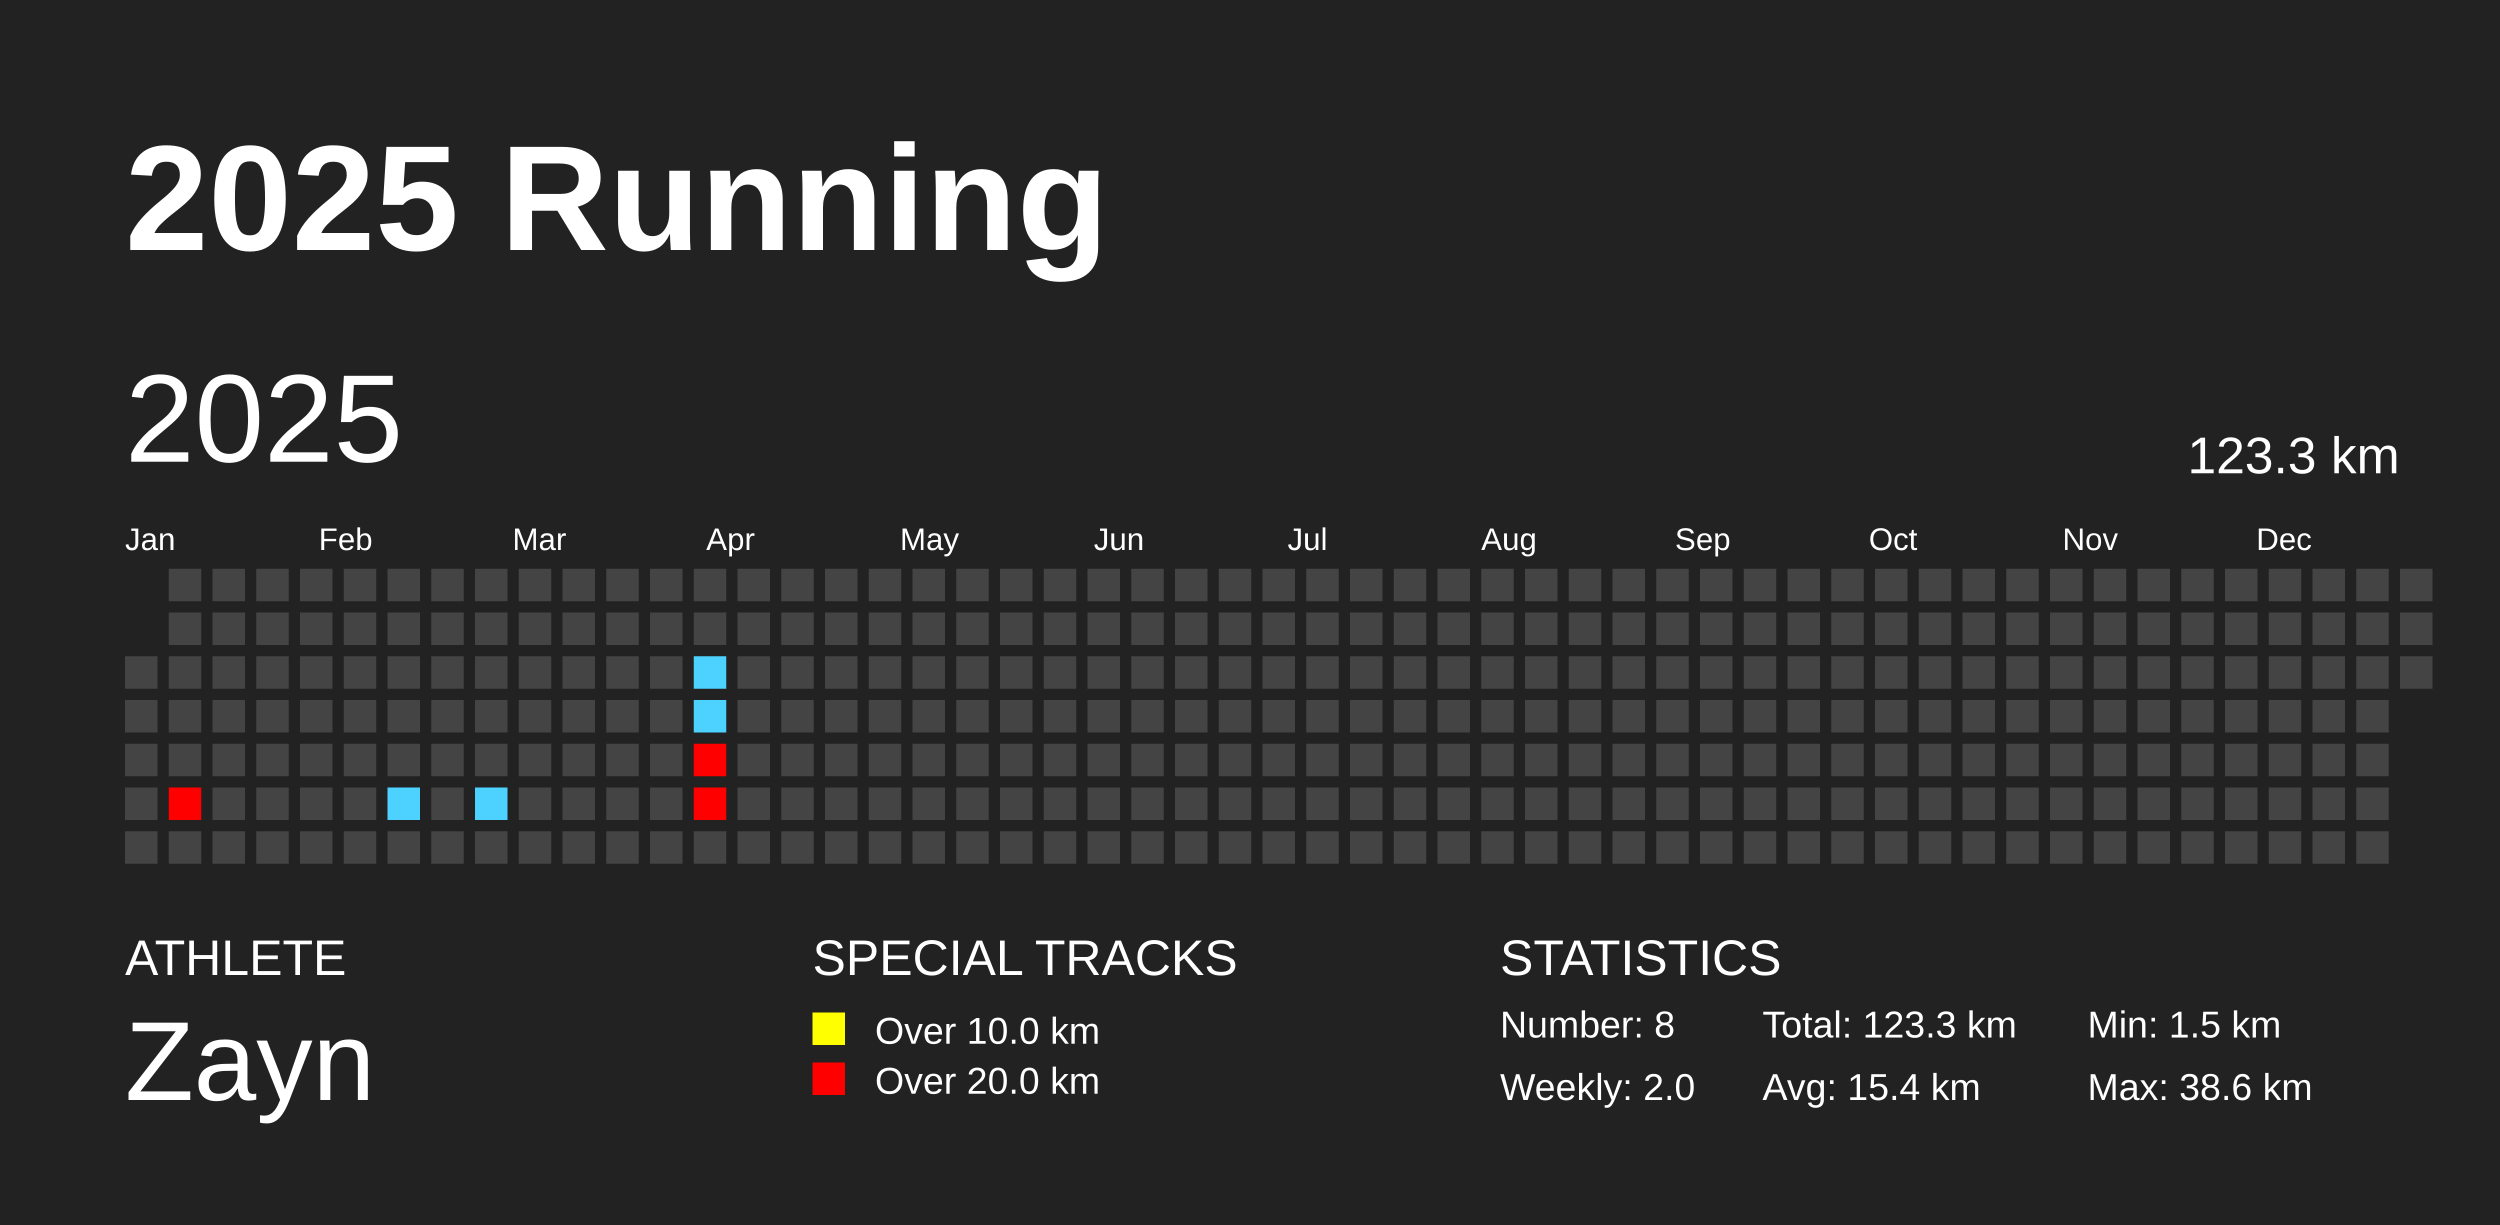
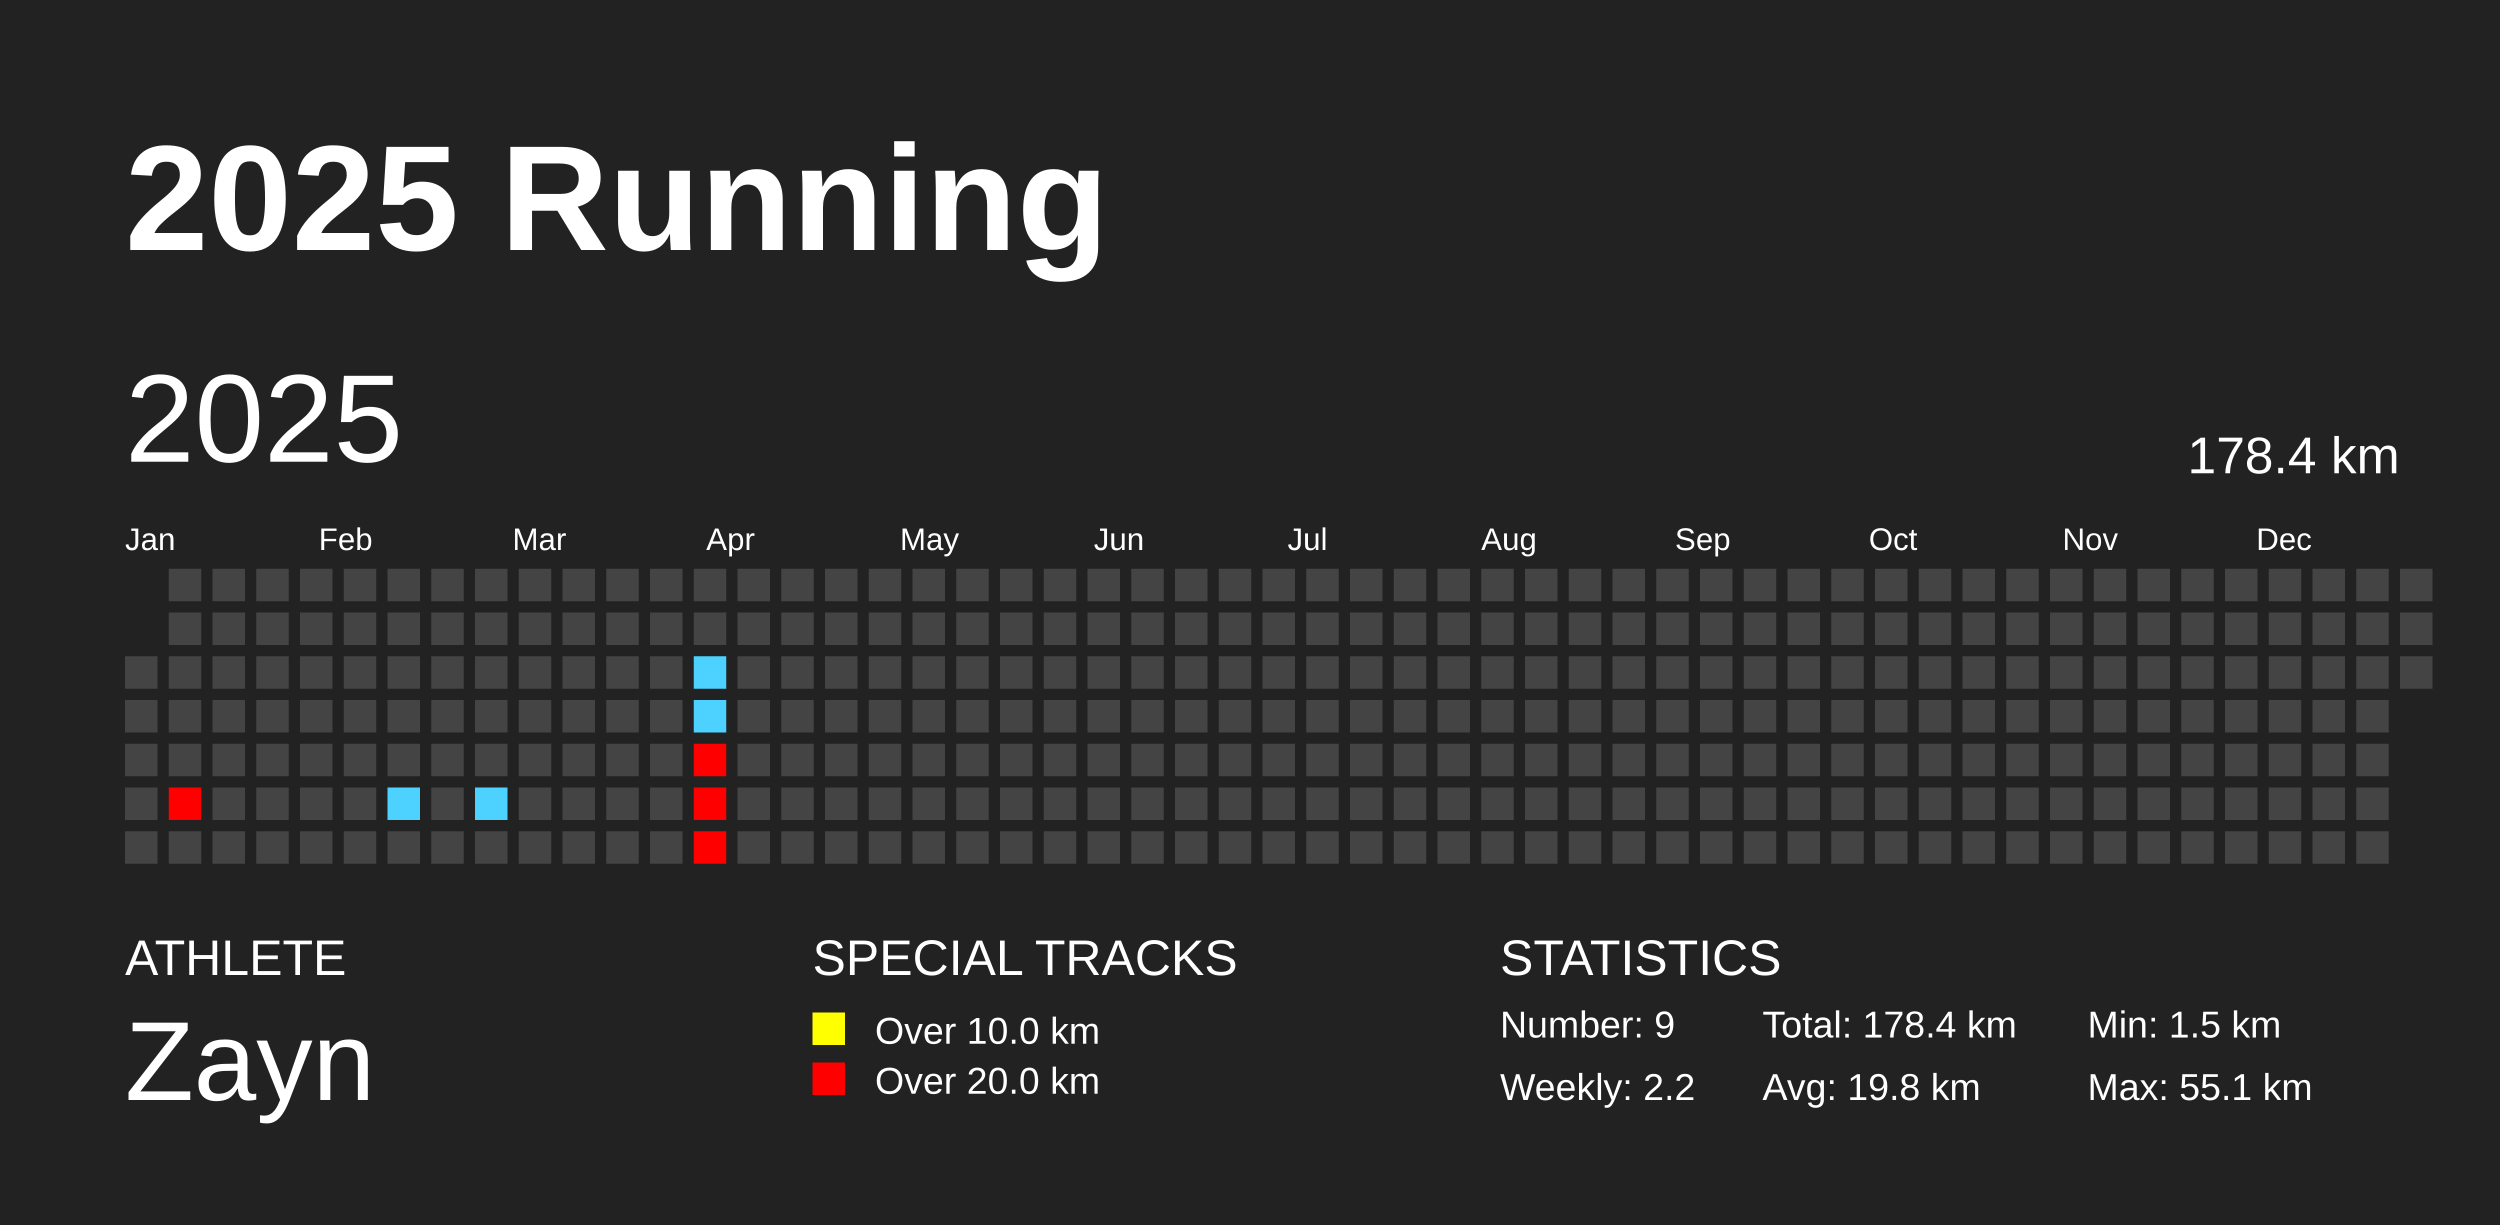
<svg xmlns="http://www.w3.org/2000/svg" baseProfile="full" height="98mm" version="1.1" viewBox="0,0,200,98" width="200mm">
  <defs />
  <rect fill="#222222" height="98" width="200" x="0" y="0" />
  <text fill="#FFFFFF" style="font-size:12px; font-family:Arial; font-weight:bold;" x="10" y="20">2025 Running</text>
  <text fill="#FFFFFF" style="font-size:4px; font-family:Arial" x="10" y="78">ATHLETE</text>
  <text fill="#FFFFFF" style="font-size:9px; font-family:Arial" x="10" y="88">Zayn</text>
  <text fill="#FFFFFF" style="font-size:4px; font-family:Arial" x="65" y="78">SPECIAL TRACKS</text>
  <rect fill="yellow" height="2.6" width="2.6" x="65" y="81" />
  <text fill="#FFFFFF" style="font-size:3px; font-family:Arial" x="70" y="83.5">Over 10.0 km</text>
  <rect fill="red" height="2.6" width="2.6" x="65" y="85" />
  <text fill="#FFFFFF" style="font-size:3px; font-family:Arial" x="70" y="87.5">Over 20.0 km</text>
  <text fill="#FFFFFF" style="font-size:4px; font-family:Arial" x="120" y="78">STATISTICS</text>
-   <text fill="#FFFFFF" style="font-size:3px; font-family:Arial" x="120" y="83">Number: 8</text>
-   <text fill="#FFFFFF" style="font-size:3px; font-family:Arial" x="120" y="88">Weekly: 2.0</text>
-   <text fill="#FFFFFF" style="font-size:3px; font-family:Arial" x="141" y="83">Total: 123.3 km</text>
-   <text fill="#FFFFFF" style="font-size:3px; font-family:Arial" x="141" y="88">Avg: 15.4 km</text>
+   <text fill="#FFFFFF" style="font-size:3px; font-family:Arial" x="120" y="83">Number: 9</text>
+   <text fill="#FFFFFF" style="font-size:3px; font-family:Arial" x="120" y="88">Weekly: 2.2</text>
+   <text fill="#FFFFFF" style="font-size:3px; font-family:Arial" x="141" y="83">Total: 178.4 km</text>
+   <text fill="#FFFFFF" style="font-size:3px; font-family:Arial" x="141" y="88">Avg: 19.8 km</text>
  <text fill="#FFFFFF" style="font-size:3px; font-family:Arial" x="167" y="83">Min: 1.5 km</text>
-   <text fill="#FFFFFF" style="font-size:3px; font-family:Arial" x="167" y="88">Max: 38.6 km</text>
+   <text fill="#FFFFFF" style="font-size:3px; font-family:Arial" x="167" y="88">Max: 55.1 km</text>
  <text dominant-baseline="hanging" fill="#FFFFFF" style="font-size:10.0px; font-family:Arial;" x="10" y="30">2025</text>
-   <text dominant-baseline="hanging" fill="#FFFFFF" style="font-size:4.125px; font-family:Arial;" x="175" y="35">123.3 km</text>
+   <text dominant-baseline="hanging" fill="#FFFFFF" style="font-size:4.125px; font-family:Arial;" x="175" y="35">178.4 km</text>
  <text fill="#FFFFFF" style="font-size:2.5px; font-family:Arial" x="10.0" y="44">Jan</text>
  <text fill="#FFFFFF" style="font-size:2.5px; font-family:Arial" x="25.5" y="44">Feb</text>
  <text fill="#FFFFFF" style="font-size:2.5px; font-family:Arial" x="41.0" y="44">Mar</text>
  <text fill="#FFFFFF" style="font-size:2.5px; font-family:Arial" x="56.5" y="44">Apr</text>
  <text fill="#FFFFFF" style="font-size:2.5px; font-family:Arial" x="72.0" y="44">May</text>
  <text fill="#FFFFFF" style="font-size:2.5px; font-family:Arial" x="87.5" y="44">Jun</text>
  <text fill="#FFFFFF" style="font-size:2.5px; font-family:Arial" x="103.0" y="44">Jul</text>
  <text fill="#FFFFFF" style="font-size:2.5px; font-family:Arial" x="118.5" y="44">Aug</text>
  <text fill="#FFFFFF" style="font-size:2.5px; font-family:Arial" x="134.0" y="44">Sep</text>
  <text fill="#FFFFFF" style="font-size:2.5px; font-family:Arial" x="149.5" y="44">Oct</text>
  <text fill="#FFFFFF" style="font-size:2.5px; font-family:Arial" x="165.0" y="44">Nov</text>
  <text fill="#FFFFFF" style="font-size:2.5px; font-family:Arial" x="180.5" y="44">Dec</text>
  <rect fill="#444444" height="2.6" width="2.6" x="10.0" y="52.5" />
  <rect fill="#444444" height="2.6" width="2.6" x="10.0" y="56.0" />
  <rect fill="#444444" height="2.6" width="2.6" x="10.0" y="59.5" />
  <rect fill="#444444" height="2.6" width="2.6" x="10.0" y="63.0" />
  <rect fill="#444444" height="2.6" width="2.6" x="10.0" y="66.5" />
  <rect fill="#444444" height="2.6" width="2.6" x="13.5" y="45.5" />
  <rect fill="#444444" height="2.6" width="2.6" x="13.5" y="49.0" />
  <rect fill="#444444" height="2.6" width="2.6" x="13.5" y="52.5" />
  <rect fill="#444444" height="2.6" width="2.6" x="13.5" y="56.0" />
  <rect fill="#444444" height="2.6" width="2.6" x="13.5" y="59.5" />
  <rect fill="red" height="2.6" width="2.6" x="13.5" y="63.0" />
  <rect fill="#444444" height="2.6" width="2.6" x="13.5" y="66.5" />
  <rect fill="#444444" height="2.6" width="2.6" x="17.0" y="45.5" />
  <rect fill="#444444" height="2.6" width="2.6" x="17.0" y="49.0" />
  <rect fill="#444444" height="2.6" width="2.6" x="17.0" y="52.5" />
  <rect fill="#444444" height="2.6" width="2.6" x="17.0" y="56.0" />
  <rect fill="#444444" height="2.6" width="2.6" x="17.0" y="59.5" />
  <rect fill="#444444" height="2.6" width="2.6" x="17.0" y="63.0" />
  <rect fill="#444444" height="2.6" width="2.6" x="17.0" y="66.5" />
  <rect fill="#444444" height="2.6" width="2.6" x="20.5" y="45.5" />
  <rect fill="#444444" height="2.6" width="2.6" x="20.5" y="49.0" />
  <rect fill="#444444" height="2.6" width="2.6" x="20.5" y="52.5" />
  <rect fill="#444444" height="2.6" width="2.6" x="20.5" y="56.0" />
  <rect fill="#444444" height="2.6" width="2.6" x="20.5" y="59.5" />
  <rect fill="#444444" height="2.6" width="2.6" x="20.5" y="63.0" />
  <rect fill="#444444" height="2.6" width="2.6" x="20.5" y="66.5" />
  <rect fill="#444444" height="2.6" width="2.6" x="24.0" y="45.5" />
  <rect fill="#444444" height="2.6" width="2.6" x="24.0" y="49.0" />
  <rect fill="#444444" height="2.6" width="2.6" x="24.0" y="52.5" />
  <rect fill="#444444" height="2.6" width="2.6" x="24.0" y="56.0" />
  <rect fill="#444444" height="2.6" width="2.6" x="24.0" y="59.5" />
  <rect fill="#444444" height="2.6" width="2.6" x="24.0" y="63.0" />
  <rect fill="#444444" height="2.6" width="2.6" x="24.0" y="66.5" />
  <rect fill="#444444" height="2.6" width="2.6" x="27.5" y="45.5" />
  <rect fill="#444444" height="2.6" width="2.6" x="27.5" y="49.0" />
  <rect fill="#444444" height="2.6" width="2.6" x="27.5" y="52.5" />
  <rect fill="#444444" height="2.6" width="2.6" x="27.5" y="56.0" />
  <rect fill="#444444" height="2.6" width="2.6" x="27.5" y="59.5" />
  <rect fill="#444444" height="2.6" width="2.6" x="27.5" y="63.0" />
  <rect fill="#444444" height="2.6" width="2.6" x="27.5" y="66.5" />
  <rect fill="#444444" height="2.6" width="2.6" x="31.0" y="45.5" />
  <rect fill="#444444" height="2.6" width="2.6" x="31.0" y="49.0" />
  <rect fill="#444444" height="2.6" width="2.6" x="31.0" y="52.5" />
  <rect fill="#444444" height="2.6" width="2.6" x="31.0" y="56.0" />
  <rect fill="#444444" height="2.6" width="2.6" x="31.0" y="59.5" />
  <rect fill="#4dd2ff" height="2.6" width="2.6" x="31.0" y="63.0" />
  <rect fill="#444444" height="2.6" width="2.6" x="31.0" y="66.5" />
  <rect fill="#444444" height="2.6" width="2.6" x="34.5" y="45.5" />
  <rect fill="#444444" height="2.6" width="2.6" x="34.5" y="49.0" />
  <rect fill="#444444" height="2.6" width="2.6" x="34.5" y="52.5" />
  <rect fill="#444444" height="2.6" width="2.6" x="34.5" y="56.0" />
  <rect fill="#444444" height="2.6" width="2.6" x="34.5" y="59.5" />
  <rect fill="#444444" height="2.6" width="2.6" x="34.5" y="63.0" />
  <rect fill="#444444" height="2.6" width="2.6" x="34.5" y="66.5" />
  <rect fill="#444444" height="2.6" width="2.6" x="38.0" y="45.5" />
  <rect fill="#444444" height="2.6" width="2.6" x="38.0" y="49.0" />
  <rect fill="#444444" height="2.6" width="2.6" x="38.0" y="52.5" />
  <rect fill="#444444" height="2.6" width="2.6" x="38.0" y="56.0" />
  <rect fill="#444444" height="2.6" width="2.6" x="38.0" y="59.5" />
  <rect fill="#4dd2ff" height="2.6" width="2.6" x="38.0" y="63.0" />
  <rect fill="#444444" height="2.6" width="2.6" x="38.0" y="66.5" />
  <rect fill="#444444" height="2.6" width="2.6" x="41.5" y="45.5" />
  <rect fill="#444444" height="2.6" width="2.6" x="41.5" y="49.0" />
  <rect fill="#444444" height="2.6" width="2.6" x="41.5" y="52.5" />
  <rect fill="#444444" height="2.6" width="2.6" x="41.5" y="56.0" />
  <rect fill="#444444" height="2.6" width="2.6" x="41.5" y="59.5" />
  <rect fill="#444444" height="2.6" width="2.6" x="41.5" y="63.0" />
  <rect fill="#444444" height="2.6" width="2.6" x="41.5" y="66.5" />
  <rect fill="#444444" height="2.6" width="2.6" x="45.0" y="45.5" />
  <rect fill="#444444" height="2.6" width="2.6" x="45.0" y="49.0" />
  <rect fill="#444444" height="2.6" width="2.6" x="45.0" y="52.5" />
  <rect fill="#444444" height="2.6" width="2.6" x="45.0" y="56.0" />
  <rect fill="#444444" height="2.6" width="2.6" x="45.0" y="59.5" />
  <rect fill="#444444" height="2.6" width="2.6" x="45.0" y="63.0" />
  <rect fill="#444444" height="2.6" width="2.6" x="45.0" y="66.5" />
  <rect fill="#444444" height="2.6" width="2.6" x="48.5" y="45.5" />
  <rect fill="#444444" height="2.6" width="2.6" x="48.5" y="49.0" />
  <rect fill="#444444" height="2.6" width="2.6" x="48.5" y="52.5" />
  <rect fill="#444444" height="2.6" width="2.6" x="48.5" y="56.0" />
  <rect fill="#444444" height="2.6" width="2.6" x="48.5" y="59.5" />
  <rect fill="#444444" height="2.6" width="2.6" x="48.5" y="63.0" />
  <rect fill="#444444" height="2.6" width="2.6" x="48.5" y="66.5" />
  <rect fill="#444444" height="2.6" width="2.6" x="52.0" y="45.5" />
  <rect fill="#444444" height="2.6" width="2.6" x="52.0" y="49.0" />
  <rect fill="#444444" height="2.6" width="2.6" x="52.0" y="52.5" />
  <rect fill="#444444" height="2.6" width="2.6" x="52.0" y="56.0" />
  <rect fill="#444444" height="2.6" width="2.6" x="52.0" y="59.5" />
  <rect fill="#444444" height="2.6" width="2.6" x="52.0" y="63.0" />
  <rect fill="#444444" height="2.6" width="2.6" x="52.0" y="66.5" />
  <rect fill="#444444" height="2.6" width="2.6" x="55.5" y="45.5" />
  <rect fill="#444444" height="2.6" width="2.6" x="55.5" y="49.0" />
  <rect fill="#4dd2ff" height="2.6" width="2.6" x="55.5" y="52.5" />
  <rect fill="#4dd2ff" height="2.6" width="2.6" x="55.5" y="56.0" />
  <rect fill="red" height="2.6" width="2.6" x="55.5" y="59.5" />
  <rect fill="red" height="2.6" width="2.6" x="55.5" y="63.0" />
-   <rect fill="#444444" height="2.6" width="2.6" x="55.5" y="66.5" />
+   <rect fill="red" height="2.6" width="2.6" x="55.5" y="66.5" />
  <rect fill="#444444" height="2.6" width="2.6" x="59.0" y="45.5" />
  <rect fill="#444444" height="2.6" width="2.6" x="59.0" y="49.0" />
  <rect fill="#444444" height="2.6" width="2.6" x="59.0" y="52.5" />
  <rect fill="#444444" height="2.6" width="2.6" x="59.0" y="56.0" />
  <rect fill="#444444" height="2.6" width="2.6" x="59.0" y="59.5" />
  <rect fill="#444444" height="2.6" width="2.6" x="59.0" y="63.0" />
  <rect fill="#444444" height="2.6" width="2.6" x="59.0" y="66.5" />
  <rect fill="#444444" height="2.6" width="2.6" x="62.5" y="45.5" />
  <rect fill="#444444" height="2.6" width="2.6" x="62.5" y="49.0" />
  <rect fill="#444444" height="2.6" width="2.6" x="62.5" y="52.5" />
  <rect fill="#444444" height="2.6" width="2.6" x="62.5" y="56.0" />
  <rect fill="#444444" height="2.6" width="2.6" x="62.5" y="59.5" />
  <rect fill="#444444" height="2.6" width="2.6" x="62.5" y="63.0" />
  <rect fill="#444444" height="2.6" width="2.6" x="62.5" y="66.5" />
  <rect fill="#444444" height="2.6" width="2.6" x="66.0" y="45.5" />
  <rect fill="#444444" height="2.6" width="2.6" x="66.0" y="49.0" />
  <rect fill="#444444" height="2.6" width="2.6" x="66.0" y="52.5" />
  <rect fill="#444444" height="2.6" width="2.6" x="66.0" y="56.0" />
  <rect fill="#444444" height="2.6" width="2.6" x="66.0" y="59.5" />
  <rect fill="#444444" height="2.6" width="2.6" x="66.0" y="63.0" />
  <rect fill="#444444" height="2.6" width="2.6" x="66.0" y="66.5" />
  <rect fill="#444444" height="2.6" width="2.6" x="69.5" y="45.5" />
  <rect fill="#444444" height="2.6" width="2.6" x="69.5" y="49.0" />
  <rect fill="#444444" height="2.6" width="2.6" x="69.5" y="52.5" />
  <rect fill="#444444" height="2.6" width="2.6" x="69.5" y="56.0" />
  <rect fill="#444444" height="2.6" width="2.6" x="69.5" y="59.5" />
  <rect fill="#444444" height="2.6" width="2.6" x="69.5" y="63.0" />
  <rect fill="#444444" height="2.6" width="2.6" x="69.5" y="66.5" />
  <rect fill="#444444" height="2.6" width="2.6" x="73.0" y="45.5" />
  <rect fill="#444444" height="2.6" width="2.6" x="73.0" y="49.0" />
  <rect fill="#444444" height="2.6" width="2.6" x="73.0" y="52.5" />
  <rect fill="#444444" height="2.6" width="2.6" x="73.0" y="56.0" />
  <rect fill="#444444" height="2.6" width="2.6" x="73.0" y="59.5" />
  <rect fill="#444444" height="2.6" width="2.6" x="73.0" y="63.0" />
  <rect fill="#444444" height="2.6" width="2.6" x="73.0" y="66.5" />
  <rect fill="#444444" height="2.6" width="2.6" x="76.5" y="45.5" />
  <rect fill="#444444" height="2.6" width="2.6" x="76.5" y="49.0" />
  <rect fill="#444444" height="2.6" width="2.6" x="76.5" y="52.5" />
  <rect fill="#444444" height="2.6" width="2.6" x="76.5" y="56.0" />
  <rect fill="#444444" height="2.6" width="2.6" x="76.5" y="59.5" />
  <rect fill="#444444" height="2.6" width="2.6" x="76.5" y="63.0" />
  <rect fill="#444444" height="2.6" width="2.6" x="76.5" y="66.5" />
  <rect fill="#444444" height="2.6" width="2.6" x="80.0" y="45.5" />
  <rect fill="#444444" height="2.6" width="2.6" x="80.0" y="49.0" />
  <rect fill="#444444" height="2.6" width="2.6" x="80.0" y="52.5" />
  <rect fill="#444444" height="2.6" width="2.6" x="80.0" y="56.0" />
  <rect fill="#444444" height="2.6" width="2.6" x="80.0" y="59.5" />
  <rect fill="#444444" height="2.6" width="2.6" x="80.0" y="63.0" />
  <rect fill="#444444" height="2.6" width="2.6" x="80.0" y="66.5" />
  <rect fill="#444444" height="2.6" width="2.6" x="83.5" y="45.5" />
  <rect fill="#444444" height="2.6" width="2.6" x="83.5" y="49.0" />
  <rect fill="#444444" height="2.6" width="2.6" x="83.5" y="52.5" />
  <rect fill="#444444" height="2.6" width="2.6" x="83.5" y="56.0" />
  <rect fill="#444444" height="2.6" width="2.6" x="83.5" y="59.5" />
  <rect fill="#444444" height="2.6" width="2.6" x="83.5" y="63.0" />
  <rect fill="#444444" height="2.6" width="2.6" x="83.5" y="66.5" />
  <rect fill="#444444" height="2.6" width="2.6" x="87.0" y="45.5" />
  <rect fill="#444444" height="2.6" width="2.6" x="87.0" y="49.0" />
  <rect fill="#444444" height="2.6" width="2.6" x="87.0" y="52.5" />
  <rect fill="#444444" height="2.6" width="2.6" x="87.0" y="56.0" />
  <rect fill="#444444" height="2.6" width="2.6" x="87.0" y="59.5" />
  <rect fill="#444444" height="2.6" width="2.6" x="87.0" y="63.0" />
  <rect fill="#444444" height="2.6" width="2.6" x="87.0" y="66.5" />
  <rect fill="#444444" height="2.6" width="2.6" x="90.5" y="45.5" />
  <rect fill="#444444" height="2.6" width="2.6" x="90.5" y="49.0" />
  <rect fill="#444444" height="2.6" width="2.6" x="90.5" y="52.5" />
  <rect fill="#444444" height="2.6" width="2.6" x="90.5" y="56.0" />
  <rect fill="#444444" height="2.6" width="2.6" x="90.5" y="59.5" />
  <rect fill="#444444" height="2.6" width="2.6" x="90.5" y="63.0" />
  <rect fill="#444444" height="2.6" width="2.6" x="90.5" y="66.5" />
  <rect fill="#444444" height="2.6" width="2.6" x="94.0" y="45.5" />
  <rect fill="#444444" height="2.6" width="2.6" x="94.0" y="49.0" />
  <rect fill="#444444" height="2.6" width="2.6" x="94.0" y="52.5" />
  <rect fill="#444444" height="2.6" width="2.6" x="94.0" y="56.0" />
  <rect fill="#444444" height="2.6" width="2.6" x="94.0" y="59.5" />
  <rect fill="#444444" height="2.6" width="2.6" x="94.0" y="63.0" />
  <rect fill="#444444" height="2.6" width="2.6" x="94.0" y="66.5" />
  <rect fill="#444444" height="2.6" width="2.6" x="97.5" y="45.5" />
  <rect fill="#444444" height="2.6" width="2.6" x="97.5" y="49.0" />
  <rect fill="#444444" height="2.6" width="2.6" x="97.5" y="52.5" />
  <rect fill="#444444" height="2.6" width="2.6" x="97.5" y="56.0" />
  <rect fill="#444444" height="2.6" width="2.6" x="97.5" y="59.5" />
  <rect fill="#444444" height="2.6" width="2.6" x="97.5" y="63.0" />
  <rect fill="#444444" height="2.6" width="2.6" x="97.5" y="66.5" />
  <rect fill="#444444" height="2.6" width="2.6" x="101.0" y="45.5" />
  <rect fill="#444444" height="2.6" width="2.6" x="101.0" y="49.0" />
  <rect fill="#444444" height="2.6" width="2.6" x="101.0" y="52.5" />
  <rect fill="#444444" height="2.6" width="2.6" x="101.0" y="56.0" />
  <rect fill="#444444" height="2.6" width="2.6" x="101.0" y="59.5" />
  <rect fill="#444444" height="2.6" width="2.6" x="101.0" y="63.0" />
  <rect fill="#444444" height="2.6" width="2.6" x="101.0" y="66.5" />
  <rect fill="#444444" height="2.6" width="2.6" x="104.5" y="45.5" />
  <rect fill="#444444" height="2.6" width="2.6" x="104.5" y="49.0" />
  <rect fill="#444444" height="2.6" width="2.6" x="104.5" y="52.5" />
  <rect fill="#444444" height="2.6" width="2.6" x="104.5" y="56.0" />
  <rect fill="#444444" height="2.6" width="2.6" x="104.5" y="59.5" />
  <rect fill="#444444" height="2.6" width="2.6" x="104.5" y="63.0" />
  <rect fill="#444444" height="2.6" width="2.6" x="104.5" y="66.5" />
  <rect fill="#444444" height="2.6" width="2.6" x="108.0" y="45.5" />
  <rect fill="#444444" height="2.6" width="2.6" x="108.0" y="49.0" />
  <rect fill="#444444" height="2.6" width="2.6" x="108.0" y="52.5" />
  <rect fill="#444444" height="2.6" width="2.6" x="108.0" y="56.0" />
  <rect fill="#444444" height="2.6" width="2.6" x="108.0" y="59.5" />
  <rect fill="#444444" height="2.6" width="2.6" x="108.0" y="63.0" />
  <rect fill="#444444" height="2.6" width="2.6" x="108.0" y="66.5" />
  <rect fill="#444444" height="2.6" width="2.6" x="111.5" y="45.5" />
  <rect fill="#444444" height="2.6" width="2.6" x="111.5" y="49.0" />
  <rect fill="#444444" height="2.6" width="2.6" x="111.5" y="52.5" />
  <rect fill="#444444" height="2.6" width="2.6" x="111.5" y="56.0" />
  <rect fill="#444444" height="2.6" width="2.6" x="111.5" y="59.5" />
  <rect fill="#444444" height="2.6" width="2.6" x="111.5" y="63.0" />
  <rect fill="#444444" height="2.6" width="2.6" x="111.5" y="66.5" />
  <rect fill="#444444" height="2.6" width="2.6" x="115.0" y="45.5" />
  <rect fill="#444444" height="2.6" width="2.6" x="115.0" y="49.0" />
  <rect fill="#444444" height="2.6" width="2.6" x="115.0" y="52.5" />
  <rect fill="#444444" height="2.6" width="2.6" x="115.0" y="56.0" />
  <rect fill="#444444" height="2.6" width="2.6" x="115.0" y="59.5" />
  <rect fill="#444444" height="2.6" width="2.6" x="115.0" y="63.0" />
  <rect fill="#444444" height="2.6" width="2.6" x="115.0" y="66.5" />
  <rect fill="#444444" height="2.6" width="2.6" x="118.5" y="45.5" />
  <rect fill="#444444" height="2.6" width="2.6" x="118.5" y="49.0" />
  <rect fill="#444444" height="2.6" width="2.6" x="118.5" y="52.5" />
  <rect fill="#444444" height="2.6" width="2.6" x="118.5" y="56.0" />
  <rect fill="#444444" height="2.6" width="2.6" x="118.5" y="59.5" />
  <rect fill="#444444" height="2.6" width="2.6" x="118.5" y="63.0" />
  <rect fill="#444444" height="2.6" width="2.6" x="118.5" y="66.5" />
  <rect fill="#444444" height="2.6" width="2.6" x="122.0" y="45.5" />
  <rect fill="#444444" height="2.6" width="2.6" x="122.0" y="49.0" />
  <rect fill="#444444" height="2.6" width="2.6" x="122.0" y="52.5" />
  <rect fill="#444444" height="2.6" width="2.6" x="122.0" y="56.0" />
  <rect fill="#444444" height="2.6" width="2.6" x="122.0" y="59.5" />
  <rect fill="#444444" height="2.6" width="2.6" x="122.0" y="63.0" />
  <rect fill="#444444" height="2.6" width="2.6" x="122.0" y="66.5" />
  <rect fill="#444444" height="2.6" width="2.6" x="125.5" y="45.5" />
  <rect fill="#444444" height="2.6" width="2.6" x="125.5" y="49.0" />
  <rect fill="#444444" height="2.6" width="2.6" x="125.5" y="52.5" />
  <rect fill="#444444" height="2.6" width="2.6" x="125.5" y="56.0" />
  <rect fill="#444444" height="2.6" width="2.6" x="125.5" y="59.5" />
  <rect fill="#444444" height="2.6" width="2.6" x="125.5" y="63.0" />
  <rect fill="#444444" height="2.6" width="2.6" x="125.5" y="66.5" />
  <rect fill="#444444" height="2.6" width="2.6" x="129.0" y="45.5" />
  <rect fill="#444444" height="2.6" width="2.6" x="129.0" y="49.0" />
  <rect fill="#444444" height="2.6" width="2.6" x="129.0" y="52.5" />
  <rect fill="#444444" height="2.6" width="2.6" x="129.0" y="56.0" />
  <rect fill="#444444" height="2.6" width="2.6" x="129.0" y="59.5" />
  <rect fill="#444444" height="2.6" width="2.6" x="129.0" y="63.0" />
  <rect fill="#444444" height="2.6" width="2.6" x="129.0" y="66.5" />
  <rect fill="#444444" height="2.6" width="2.6" x="132.5" y="45.5" />
  <rect fill="#444444" height="2.6" width="2.6" x="132.5" y="49.0" />
  <rect fill="#444444" height="2.6" width="2.6" x="132.5" y="52.5" />
  <rect fill="#444444" height="2.6" width="2.6" x="132.5" y="56.0" />
  <rect fill="#444444" height="2.6" width="2.6" x="132.5" y="59.5" />
  <rect fill="#444444" height="2.6" width="2.6" x="132.5" y="63.0" />
  <rect fill="#444444" height="2.6" width="2.6" x="132.5" y="66.5" />
  <rect fill="#444444" height="2.6" width="2.6" x="136.0" y="45.5" />
  <rect fill="#444444" height="2.6" width="2.6" x="136.0" y="49.0" />
  <rect fill="#444444" height="2.6" width="2.6" x="136.0" y="52.5" />
  <rect fill="#444444" height="2.6" width="2.6" x="136.0" y="56.0" />
  <rect fill="#444444" height="2.6" width="2.6" x="136.0" y="59.5" />
  <rect fill="#444444" height="2.6" width="2.6" x="136.0" y="63.0" />
  <rect fill="#444444" height="2.6" width="2.6" x="136.0" y="66.5" />
  <rect fill="#444444" height="2.6" width="2.6" x="139.5" y="45.5" />
  <rect fill="#444444" height="2.6" width="2.6" x="139.5" y="49.0" />
  <rect fill="#444444" height="2.6" width="2.6" x="139.5" y="52.5" />
  <rect fill="#444444" height="2.6" width="2.6" x="139.5" y="56.0" />
  <rect fill="#444444" height="2.6" width="2.6" x="139.5" y="59.5" />
  <rect fill="#444444" height="2.6" width="2.6" x="139.5" y="63.0" />
  <rect fill="#444444" height="2.6" width="2.6" x="139.5" y="66.5" />
  <rect fill="#444444" height="2.6" width="2.6" x="143.0" y="45.5" />
  <rect fill="#444444" height="2.6" width="2.6" x="143.0" y="49.0" />
  <rect fill="#444444" height="2.6" width="2.6" x="143.0" y="52.5" />
  <rect fill="#444444" height="2.6" width="2.6" x="143.0" y="56.0" />
  <rect fill="#444444" height="2.6" width="2.6" x="143.0" y="59.5" />
  <rect fill="#444444" height="2.6" width="2.6" x="143.0" y="63.0" />
  <rect fill="#444444" height="2.6" width="2.6" x="143.0" y="66.5" />
  <rect fill="#444444" height="2.6" width="2.6" x="146.5" y="45.5" />
  <rect fill="#444444" height="2.6" width="2.6" x="146.5" y="49.0" />
  <rect fill="#444444" height="2.6" width="2.6" x="146.5" y="52.5" />
  <rect fill="#444444" height="2.6" width="2.6" x="146.5" y="56.0" />
  <rect fill="#444444" height="2.6" width="2.6" x="146.5" y="59.5" />
  <rect fill="#444444" height="2.6" width="2.6" x="146.5" y="63.0" />
  <rect fill="#444444" height="2.6" width="2.6" x="146.5" y="66.5" />
  <rect fill="#444444" height="2.6" width="2.6" x="150.0" y="45.5" />
  <rect fill="#444444" height="2.6" width="2.6" x="150.0" y="49.0" />
  <rect fill="#444444" height="2.6" width="2.6" x="150.0" y="52.5" />
  <rect fill="#444444" height="2.6" width="2.6" x="150.0" y="56.0" />
  <rect fill="#444444" height="2.6" width="2.6" x="150.0" y="59.5" />
  <rect fill="#444444" height="2.6" width="2.6" x="150.0" y="63.0" />
  <rect fill="#444444" height="2.6" width="2.6" x="150.0" y="66.5" />
  <rect fill="#444444" height="2.6" width="2.6" x="153.5" y="45.5" />
  <rect fill="#444444" height="2.6" width="2.6" x="153.5" y="49.0" />
  <rect fill="#444444" height="2.6" width="2.6" x="153.5" y="52.5" />
  <rect fill="#444444" height="2.6" width="2.6" x="153.5" y="56.0" />
  <rect fill="#444444" height="2.6" width="2.6" x="153.5" y="59.5" />
  <rect fill="#444444" height="2.6" width="2.6" x="153.5" y="63.0" />
  <rect fill="#444444" height="2.6" width="2.6" x="153.5" y="66.5" />
  <rect fill="#444444" height="2.6" width="2.6" x="157.0" y="45.5" />
  <rect fill="#444444" height="2.6" width="2.6" x="157.0" y="49.0" />
  <rect fill="#444444" height="2.6" width="2.6" x="157.0" y="52.5" />
  <rect fill="#444444" height="2.6" width="2.6" x="157.0" y="56.0" />
  <rect fill="#444444" height="2.6" width="2.6" x="157.0" y="59.5" />
  <rect fill="#444444" height="2.6" width="2.6" x="157.0" y="63.0" />
  <rect fill="#444444" height="2.6" width="2.6" x="157.0" y="66.5" />
  <rect fill="#444444" height="2.6" width="2.6" x="160.5" y="45.5" />
  <rect fill="#444444" height="2.6" width="2.6" x="160.5" y="49.0" />
  <rect fill="#444444" height="2.6" width="2.6" x="160.5" y="52.5" />
  <rect fill="#444444" height="2.6" width="2.6" x="160.5" y="56.0" />
  <rect fill="#444444" height="2.6" width="2.6" x="160.5" y="59.5" />
  <rect fill="#444444" height="2.6" width="2.6" x="160.5" y="63.0" />
  <rect fill="#444444" height="2.6" width="2.6" x="160.5" y="66.5" />
  <rect fill="#444444" height="2.6" width="2.6" x="164.0" y="45.5" />
  <rect fill="#444444" height="2.6" width="2.6" x="164.0" y="49.0" />
  <rect fill="#444444" height="2.6" width="2.6" x="164.0" y="52.5" />
  <rect fill="#444444" height="2.6" width="2.6" x="164.0" y="56.0" />
  <rect fill="#444444" height="2.6" width="2.6" x="164.0" y="59.5" />
  <rect fill="#444444" height="2.6" width="2.6" x="164.0" y="63.0" />
  <rect fill="#444444" height="2.6" width="2.6" x="164.0" y="66.5" />
  <rect fill="#444444" height="2.6" width="2.6" x="167.5" y="45.5" />
  <rect fill="#444444" height="2.6" width="2.6" x="167.5" y="49.0" />
  <rect fill="#444444" height="2.6" width="2.6" x="167.5" y="52.5" />
  <rect fill="#444444" height="2.6" width="2.6" x="167.5" y="56.0" />
  <rect fill="#444444" height="2.6" width="2.6" x="167.5" y="59.5" />
  <rect fill="#444444" height="2.6" width="2.6" x="167.5" y="63.0" />
  <rect fill="#444444" height="2.6" width="2.6" x="167.5" y="66.5" />
  <rect fill="#444444" height="2.6" width="2.6" x="171.0" y="45.5" />
  <rect fill="#444444" height="2.6" width="2.6" x="171.0" y="49.0" />
  <rect fill="#444444" height="2.6" width="2.6" x="171.0" y="52.5" />
  <rect fill="#444444" height="2.6" width="2.6" x="171.0" y="56.0" />
  <rect fill="#444444" height="2.6" width="2.6" x="171.0" y="59.5" />
  <rect fill="#444444" height="2.6" width="2.6" x="171.0" y="63.0" />
  <rect fill="#444444" height="2.6" width="2.6" x="171.0" y="66.5" />
  <rect fill="#444444" height="2.6" width="2.6" x="174.5" y="45.5" />
  <rect fill="#444444" height="2.6" width="2.6" x="174.5" y="49.0" />
  <rect fill="#444444" height="2.6" width="2.6" x="174.5" y="52.5" />
  <rect fill="#444444" height="2.6" width="2.6" x="174.5" y="56.0" />
  <rect fill="#444444" height="2.6" width="2.6" x="174.5" y="59.5" />
  <rect fill="#444444" height="2.6" width="2.6" x="174.5" y="63.0" />
  <rect fill="#444444" height="2.6" width="2.6" x="174.5" y="66.5" />
  <rect fill="#444444" height="2.6" width="2.6" x="178.0" y="45.5" />
  <rect fill="#444444" height="2.6" width="2.6" x="178.0" y="49.0" />
  <rect fill="#444444" height="2.6" width="2.6" x="178.0" y="52.5" />
  <rect fill="#444444" height="2.6" width="2.6" x="178.0" y="56.0" />
  <rect fill="#444444" height="2.6" width="2.6" x="178.0" y="59.5" />
  <rect fill="#444444" height="2.6" width="2.6" x="178.0" y="63.0" />
  <rect fill="#444444" height="2.6" width="2.6" x="178.0" y="66.5" />
  <rect fill="#444444" height="2.6" width="2.6" x="181.5" y="45.5" />
  <rect fill="#444444" height="2.6" width="2.6" x="181.5" y="49.0" />
  <rect fill="#444444" height="2.6" width="2.6" x="181.5" y="52.5" />
  <rect fill="#444444" height="2.6" width="2.6" x="181.5" y="56.0" />
  <rect fill="#444444" height="2.6" width="2.6" x="181.5" y="59.5" />
  <rect fill="#444444" height="2.6" width="2.6" x="181.5" y="63.0" />
  <rect fill="#444444" height="2.6" width="2.6" x="181.5" y="66.5" />
  <rect fill="#444444" height="2.6" width="2.6" x="185.0" y="45.5" />
  <rect fill="#444444" height="2.6" width="2.6" x="185.0" y="49.0" />
  <rect fill="#444444" height="2.6" width="2.6" x="185.0" y="52.5" />
  <rect fill="#444444" height="2.6" width="2.6" x="185.0" y="56.0" />
  <rect fill="#444444" height="2.6" width="2.6" x="185.0" y="59.5" />
  <rect fill="#444444" height="2.6" width="2.6" x="185.0" y="63.0" />
  <rect fill="#444444" height="2.6" width="2.6" x="185.0" y="66.5" />
  <rect fill="#444444" height="2.6" width="2.6" x="188.5" y="45.5" />
  <rect fill="#444444" height="2.6" width="2.6" x="188.5" y="49.0" />
  <rect fill="#444444" height="2.6" width="2.6" x="188.5" y="52.5" />
  <rect fill="#444444" height="2.6" width="2.6" x="188.5" y="56.0" />
  <rect fill="#444444" height="2.6" width="2.6" x="188.5" y="59.5" />
  <rect fill="#444444" height="2.6" width="2.6" x="188.5" y="63.0" />
  <rect fill="#444444" height="2.6" width="2.6" x="188.5" y="66.5" />
  <rect fill="#444444" height="2.6" width="2.6" x="192.0" y="45.5" />
  <rect fill="#444444" height="2.6" width="2.6" x="192.0" y="49.0" />
  <rect fill="#444444" height="2.6" width="2.6" x="192.0" y="52.5" />
</svg>
